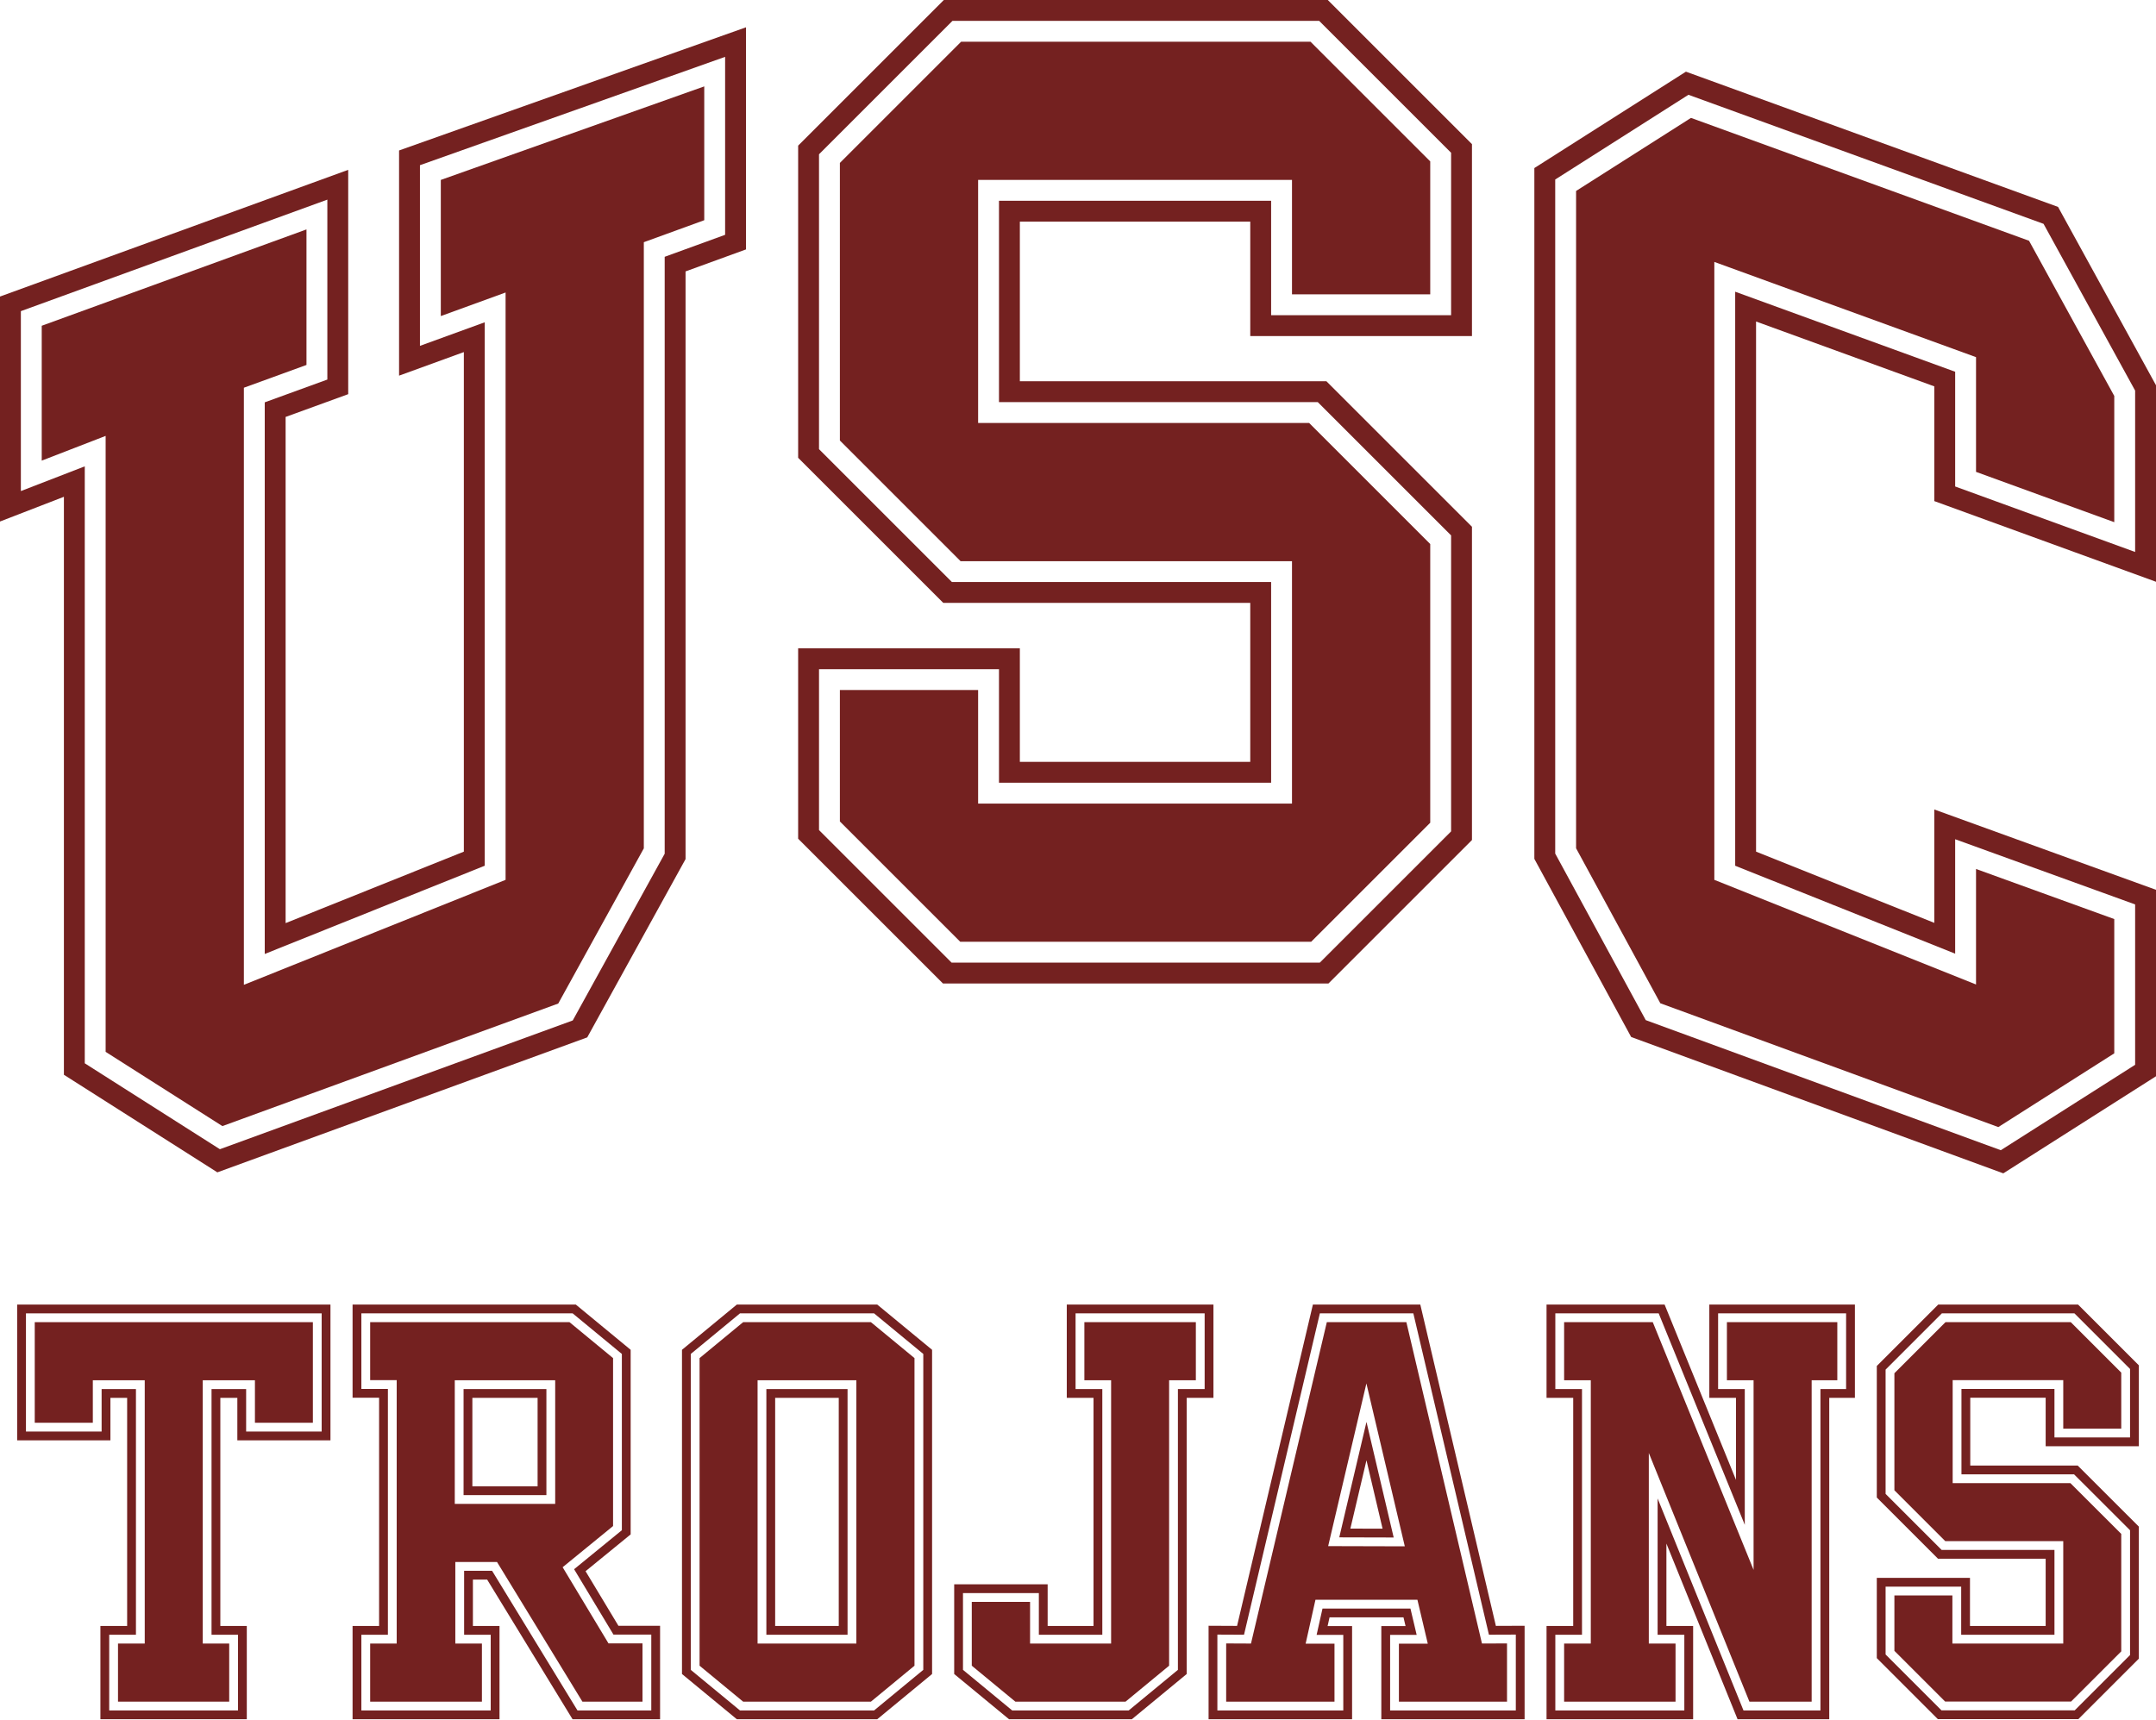
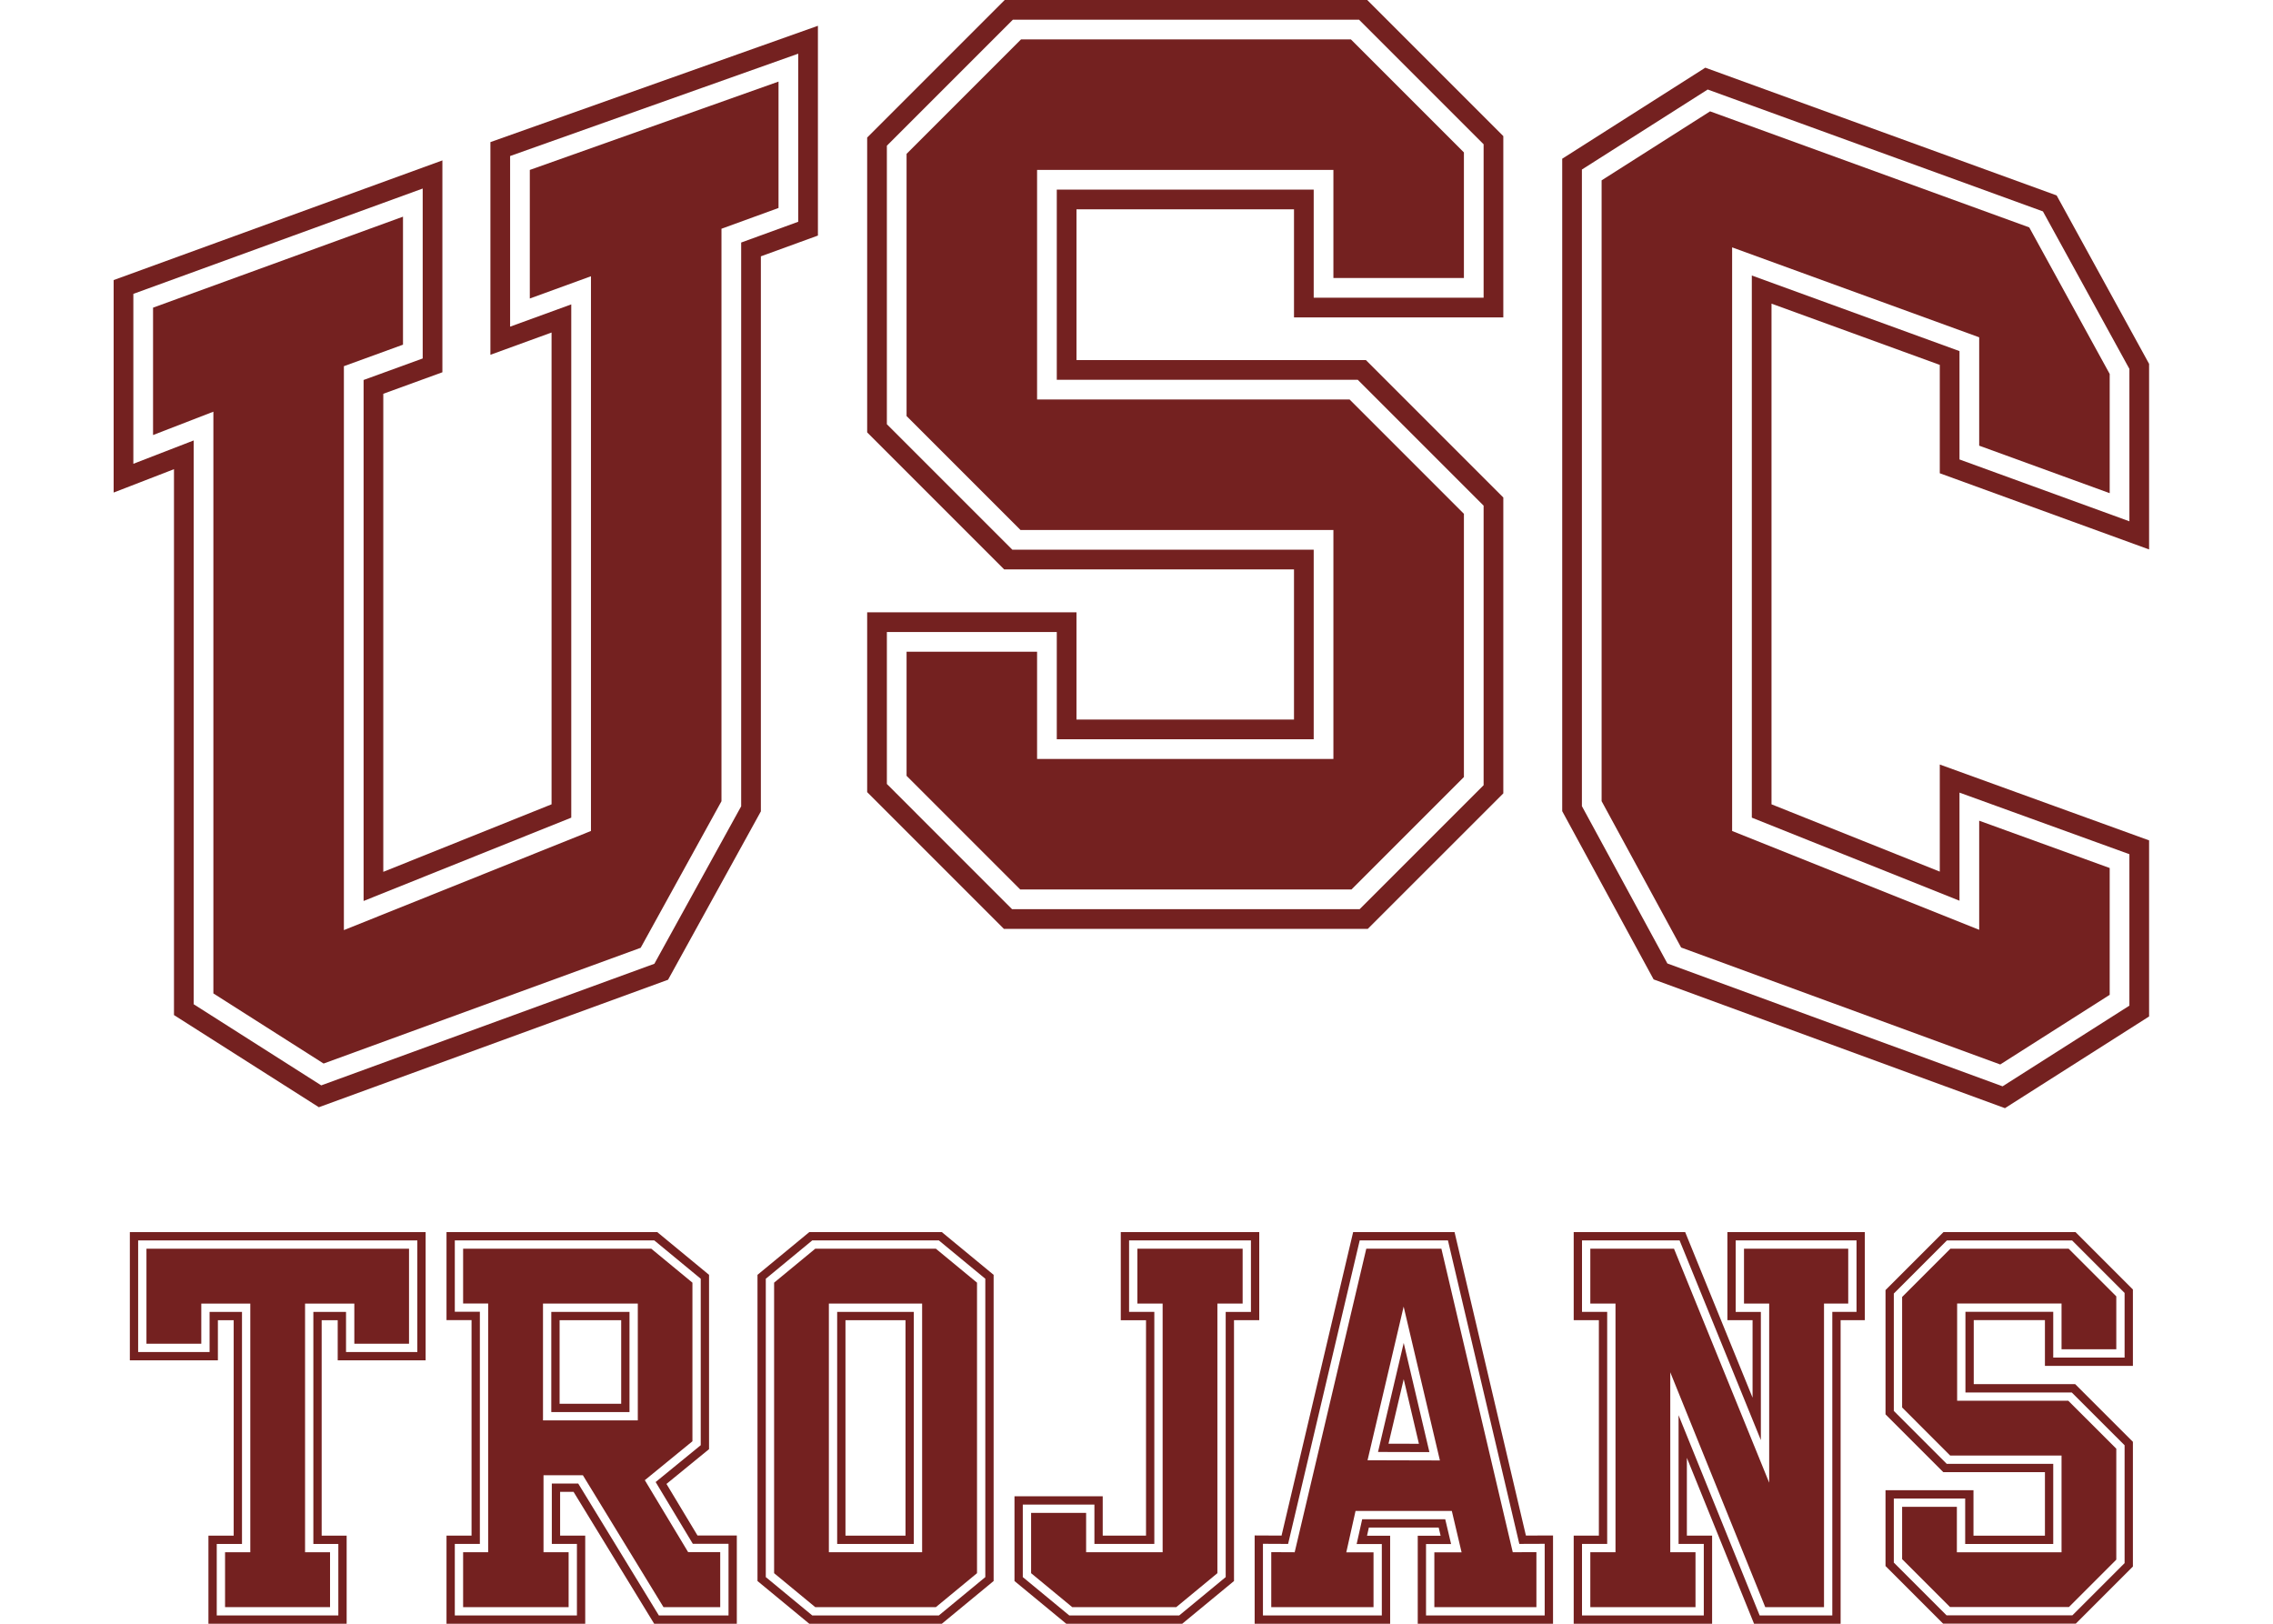
- <svg xmlns="http://www.w3.org/2000/svg" version="1.1" id="Layer_1" x="0px" y="0px" width="460.819px" height="367.57px" viewBox="0 0 460.819 367.57" enable-background="new 0 0 460.819 367.57" xml:space="preserve">
-   <rect x="165.683" y="298.858" fill="none" width="13.592" height="48.77" />
-   <rect x="100.962" y="298.858" fill="none" width="13.944" height="18.916" />
-   <polygon fill="none" points="295.509,326.83 292.067,312.204 288.625,326.812 " />
-   <path fill="#742120" d="M3.667,307.942h19.933v-9.083h3.576v48.77h-5.715v19.942H52.75v-19.942h-5.656v-48.77h3.635v9.083h19.903  v-29.026H3.667V307.942z M5.547,280.796h63.205v25.266H52.609v-9.083h-7.395v52.529h5.656v16.182H23.341v-16.182h5.715v-52.529  H21.72v9.083H5.547V280.796z" />
-   <path fill="#742120" d="M125.158,335.922l9.637-7.871v-39.464l-11.721-9.671H75.358v19.917h5.67v48.795h-5.67v19.942h31.406v-19.942  h-5.685v-9.912h3.046l18.25,29.854h18.709v-19.975h-8.9L125.158,335.922z M139.205,365.69h-15.775l-18.25-29.854H99.2v13.671h5.685  v16.182H77.238v-16.182h5.671v-52.556h-5.671v-16.156h45.16l10.517,8.677v37.686l-10.208,8.337l8.415,13.979h8.083V365.69z" />
-   <path fill="#742120" d="M116.786,296.979H99.082v22.676h17.704V296.979z M114.906,317.774h-13.944v-18.916h13.944V317.774z" />
-   <path fill="#742120" d="M181.154,296.979h-17.352v52.529h17.352V296.979z M179.274,347.628h-13.592v-48.77h13.592V347.628z" />
-   <path fill="#742120" d="M157.486,278.916l-11.721,9.671v69.312l11.721,9.671h30.015l11.721-9.671v-69.312l-11.721-9.671H157.486z   M197.342,357.013l-10.517,8.677h-28.663l-10.517-8.677v-67.54l10.517-8.677h28.663l10.517,8.677V357.013z" />
-   <path fill="#742120" d="M259.359,278.916h-31.348v19.942h5.715v48.77h-9.803v-8.908h-19.976v19.179l11.721,9.671h26.254  l11.722-9.671v-59.041h5.715V278.916z M257.479,296.979h-5.715v60.034l-10.517,8.677h-24.903l-10.517-8.677v-16.412h16.216v8.907  h13.563v-52.529h-5.715v-16.183h27.588V296.979z" />
-   <path fill="#742120" d="M303.574,278.916h-22.958l-16.208,68.699l-6.089-0.029v19.984h30.673v-19.916h-5.234l0.416-1.862h15.807  l0.439,1.862h-5.18v19.916h30.627v-19.982l-6.139,0.024L303.574,278.916z M323.987,365.69H297.12v-16.156h5.676l-1.328-5.622h-18.8  l-1.257,5.622h5.701v16.156h-26.913v-16.215l5.696,0.027l16.21-68.707h19.98l16.156,68.702l5.746-0.022V365.69z" />
-   <path fill="#742120" d="M297.884,328.716l-5.816-24.714l-5.816,24.683L297.884,328.716z M295.509,326.83l-6.884-0.018l3.442-14.608  L295.509,326.83z" />
-   <path fill="#742120" d="M414.269,278.916l-13.125,13.125v28.132l13.077,13.077h23.015v14.384H421.06v-10.291h-19.917v17.16  l13.047,13.047h30.032l12.93-12.929v-28.233l-13.067-13.054h-22.966v-14.501h16.117v10.37h19.917v-17.298l-12.989-12.988H414.269z   M455.272,307.322h-16.156v-10.37h-19.877v18.262h24.068l11.965,11.953v26.675l-11.828,11.828H414.97l-11.946-11.946v-14.501h16.157  v10.291h19.936v-18.144h-24.117l-11.976-11.976V292.82l12.024-12.024h28.337l11.887,11.887V307.322z" />
-   <path fill="#742120" d="M365.346,298.858h5.7v17.539l-15.257-37.481h-25.235v19.942h5.7v48.77h-5.7v19.942h31.333v-19.942h-5.712  v-17.614l15.208,37.556h19.597v-68.711h3.604h1.88v-1.88v-18.063h-31.117V298.858z M367.226,280.796h27.357v16.183h-5.484v68.711  h-16.45l-18.355-45.327v29.145h5.711v16.182h-27.572v-16.182h5.699v-52.529h-5.699v-16.183h22.091l18.401,45.207v-29.024h-5.7  V280.796z" />
-   <polygon fill="#742120" points="374.806,335.64 353.26,282.676 334.313,282.676 334.313,295.098 340.013,295.098 340.013,351.388   334.313,351.388 334.313,363.81 358.126,363.81 358.126,351.388 352.414,351.388 352.414,310.647 373.916,363.81 387.219,363.81   387.219,295.098 392.703,295.098 392.703,282.676 369.106,282.676 369.106,295.098 374.806,295.098 " />
-   <polygon fill="#742120" points="30.937,351.388 25.222,351.388 25.222,363.81 48.99,363.81 48.99,351.388 43.334,351.388   43.334,295.098 54.489,295.098 54.489,304.182 66.872,304.182 66.872,282.676 7.427,282.676 7.427,304.182 19.841,304.182   19.841,295.098 30.937,295.098 " />
-   <path fill="#742120" d="M120.257,335.07l10.778-8.803v-35.908l-9.312-7.683H79.118v12.396h5.671v56.315h-5.671v12.422h23.887  v-12.422H97.32v-17.431h8.914l18.25,29.854h12.841v-12.455h-7.265L120.257,335.07z M118.666,321.534H97.202v-26.436h21.464V321.534z  " />
-   <path fill="#742120" d="M158.838,282.676l-9.313,7.683v65.767l9.313,7.684h27.312l9.312-7.684v-65.767l-9.312-7.683H158.838z   M183.035,351.388h-21.112v-56.29h21.112V351.388z" />
-   <polygon fill="#742120" points="237.486,351.388 220.164,351.388 220.164,342.48 207.707,342.48 207.707,356.126 217.019,363.81   240.572,363.81 249.884,356.126 249.884,295.098 255.599,295.098 255.599,282.676 231.771,282.676 231.771,295.098 237.486,295.098   " />
-   <polygon fill="#742120" points="415.827,282.676 404.904,293.599 404.904,318.616 415.778,329.491 440.996,329.491 440.996,351.394   417.3,351.394 417.3,341.104 404.904,341.104 404.904,352.946 415.748,363.791 442.665,363.791 453.392,353.063 453.392,327.947   442.528,317.094 417.359,317.094 417.359,295.072 440.996,295.072 440.996,305.442 453.392,305.442 453.392,293.462   442.606,282.676 " />
-   <path fill="#742120" d="M300.596,282.676h-17.003l-16.211,68.713l-5.303-0.025v12.446h23.153v-12.396h-6.167l2.098-9.382h21.793  l2.216,9.382H299v12.396h23.107v-12.448l-5.354,0.021L300.596,282.676z M283.879,330.559l8.173-34.782l8.208,34.826L283.879,330.559  z" />
-   <path fill="#742120" d="M460.819,124.381V82.366l-20.935-38.128l-79.538-28.915L327.949,35.93v147.696l20.694,38.085l79.539,29.149  l32.637-20.758v-39.862l-47.387-17.173v24.243l-38.096-15.234V68.738l38.096,13.865v24.53L460.819,124.381z M370.876,62.368v122.726  l47.016,18.802v-24.47l38.467,13.94v34.286l-28.711,18.262l-75.889-27.812l-19.35-35.61V38.378l28.479-18.113l75.896,27.591  l19.576,35.654v34.501l-38.467-14.001V79.48L370.876,62.368z" />
-   <path fill="#742120" d="M13.659,229.783l32.8,20.862l79.057-28.856l21.013-38.115V58.028l12.916-4.701V5.838L85.297,32.169v48.145  l13.845-5.039v106.802l-38.096,15.283V89.141l13.38-4.87V36.312L0,63.4v48.099l13.659-5.287V229.783z M4.46,104.99V66.523  l65.506-23.842v38.467l-13.38,4.87v117.938l47.016-18.862V68.906l-13.844,5.039V35.318l65.227-23.164v38.049l-12.916,4.701v127.621  l-19.651,35.646l-75.421,27.529l-28.878-18.367V99.704L4.46,104.99z" />
-   <path fill="#742120" d="M314.615,179.596V112.62l-31.109-31.109h-65.524V47.387h49.246v24.461h47.387V30.813L283.802,0h-82.07  l-31.138,31.138v66.739l31.022,31.022h65.611v33.983h-49.246v-24.274h-47.388v40.709l30.952,30.952h82.395L314.615,179.596z   M203.394,205.81l-28.339-28.339v-34.401h38.467v24.273h58.166v-42.904h-68.224l-28.41-28.41V32.985L203.58,4.459h78.375l28.2,28.2  v34.729h-38.467V42.927h-58.166v43.044h68.137l28.496,28.497v63.281l-28.061,28.061H203.394z" />
-   <polygon fill="#742120" points="422.352,100.887 451.899,111.642 451.899,84.654 433.682,51.474 361.428,25.207 336.869,40.827   336.869,181.358 354.874,214.494 427.114,240.968 451.899,225.203 451.899,196.494 422.352,185.786 422.352,210.482   366.417,188.113 366.417,55.999 422.352,76.357 " />
-   <polygon fill="#742120" points="22.579,224.884 47.534,240.757 119.318,214.555 137.609,181.377 137.609,51.782 150.525,47.081   150.525,18.471 94.217,38.467 94.217,67.575 108.062,62.536 108.062,188.11 52.126,210.55 52.126,82.895 65.506,78.025   65.506,49.05 8.92,69.646 8.92,98.481 22.579,93.194 " />
-   <polygon fill="#742120" points="209.062,90.431 209.062,38.467 276.148,38.467 276.148,62.928 305.695,62.928 305.695,34.507   280.107,8.92 205.427,8.92 179.515,34.833 179.515,94.182 205.312,119.979 276.148,119.979 276.148,171.802 209.062,171.802   209.062,147.529 179.515,147.529 179.515,175.623 205.242,201.35 280.247,201.35 305.695,175.901 305.695,116.315 279.812,90.431   " />
+ <svg xmlns="http://www.w3.org/2000/svg" version="1.1" width="280" height="200" viewBox="0 0 280 200" id="Layer_1" xml:space="preserve">
+   <defs id="defs3186" />
+   <rect width="7.396" height="26.536" x="104.15" y="162.612" id="rect3132" style="fill:none" />
+   <rect width="7.587" height="10.292" x="68.935" y="162.612" id="rect3134" style="fill:none" />
+   <polygon points="295.509,326.83 292.067,312.204 288.625,326.812 " transform="matrix(0.5441126,0,0,0.5441126,14,-1.8459903e-6)" id="polygon3136" style="fill:none" />
+   <path d="m 15.995,167.555 h 10.846 v -4.942 h 1.946 v 26.536 H 25.677 V 200 h 17.025 v -10.851 h -3.078 v -26.536 h 1.978 v 4.942 H 52.432 V 151.762 h -36.437 v 15.793 z m 1.023,-14.77 h 34.391 v 13.748 h -8.784 v -4.942 h -4.024 v 28.582 h 3.078 v 8.805 H 26.7 v -8.805 h 3.11 v -28.582 h -3.992 v 4.942 H 17.018 v -13.748 z" id="path3138" style="fill:#742120" />
+   <path d="m 82.1,182.779 5.244,-4.283 V 157.024 L 80.966,151.762 H 55.003 v 10.837 h 3.085 v 26.55 h -3.085 v 10.851 h 17.088 v -10.851 h -3.093 v -5.393 h 1.657 l 9.93,16.244 h 10.18 v -10.869 h -4.843 l -3.823,-6.351 z m 7.643,16.197 h -8.583 l -9.93,-16.244 h -3.254 v 7.439 h 3.093 v 8.805 H 56.026 v -8.805 h 3.086 v -28.596 h -3.086 v -8.791 h 24.572 l 5.722,4.721 v 20.505 l -5.554,4.536 4.579,7.606 h 4.398 v 8.823 z" id="path3140" style="fill:#742120" />
+   <path d="m 77.545,161.59 h -9.633 v 12.338 h 9.633 v -12.338 z M 76.522,172.905 H 68.935 V 162.612 h 7.587 v 10.292 z" id="path3142" style="fill:#742120" />
+   <path d="m 112.568,161.59 h -9.441 v 28.582 h 9.441 v -28.582 z m -1.023,27.559 h -7.396 V 162.612 h 7.396 v 26.536 z" id="path3144" style="fill:#742120" />
+   <path d="m 99.69,151.762 -6.378,5.262 v 37.714 l 6.378,5.262 h 16.332 l 6.378,-5.262 v -37.714 l -6.378,-5.262 H 99.69 z m 21.686,42.494 -5.722,4.721 h -15.596 L 94.335,194.255 V 157.506 l 5.722,-4.721 h 15.596 l 5.722,4.721 v 36.749 z" id="path3146" style="fill:#742120" />
+   <path d="m 155.12,151.762 h -17.057 v 10.851 h 3.11 v 26.536 h -5.334 v -4.847 h -10.869 v 10.436 l 6.378,5.262 h 14.285 l 6.378,-5.262 V 162.612 h 3.11 v -10.851 z m -1.023,9.828 h -3.11 v 32.665 l -5.722,4.721 h -13.55 l -5.722,-4.721 v -8.93 h 8.823 v 4.846 h 7.38 v -28.582 h -3.11 v -8.805 h 15.011 v 8.805 z" id="path3148" style="fill:#742120" />
+   <path d="M 179.178,151.762 H 166.687 l -8.819,37.38 -3.313,-0.016 v 10.874 h 16.69 v -10.837 h -2.848 l 0.226,-1.013 h 8.601 l 0.239,1.013 h -2.818 v 10.837 h 16.665 V 189.127 l -3.34,0.013 -8.79,-37.378 z m 11.107,47.215 h -14.619 v -8.791 h 3.088 l -0.723,-3.059 h -10.229 l -0.684,3.059 h 3.102 v 8.791 h -14.644 v -8.823 l 3.099,0.015 8.82,-37.384 h 10.871 l 8.791,37.382 3.126,-0.012 v 8.823 z" id="path3150" style="fill:#742120" />
+   <path d="m 176.082,178.859 -3.165,-13.447 -3.165,13.43 6.329,0.017 z m -1.292,-1.026 -3.746,-0.01 1.873,-7.948 1.873,7.958 z" id="path3152" style="fill:#742120" />
+   <path d="m 239.409,151.762 -7.141,7.141 v 15.307 l 7.115,7.115 h 12.523 v 7.827 h -8.802 v -5.599 h -10.837 v 9.337 l 7.099,7.099 h 16.341 l 7.035,-7.035 v -15.362 l -7.11,-7.103 h -12.496 v -7.89 h 8.769 v 5.642 h 10.837 v -9.412 l -7.067,-7.067 h -16.266 z m 22.31,15.456 h -8.791 v -5.642 h -10.815 v 9.937 h 13.096 l 6.51,6.504 v 14.514 l -6.436,6.436 H 239.79 l -6.5,-6.5 v -7.89 h 8.791 v 5.599 h 10.847 v -9.872 h -13.122 l -6.516,-6.516 v -14.459 l 6.542,-6.542 h 15.419 l 6.468,6.468 v 7.965 z" id="path3154" style="fill:#742120" />
+   <path d="m 212.789,162.612 h 3.101 v 9.543 l -8.302,-20.394 h -13.731 v 10.851 h 3.101 v 26.536 h -3.101 v 10.851 h 17.049 v -10.851 h -3.108 v -9.584 l 8.275,20.435 h 10.663 v -37.387 h 1.961 1.023 v -1.023 -9.828 H 212.79 v 10.851 z m 1.023,-9.828 h 14.885 v 8.805 h -2.984 v 37.387 h -8.951 l -9.987,-24.663 v 15.858 h 3.107 v 8.805 h -15.002 v -8.805 h 3.101 v -28.582 h -3.101 v -8.805 h 12.02 l 10.012,24.598 v -15.792 h -3.101 v -8.805 z" id="path3156" style="fill:#742120" />
+   <polygon points="340.013,295.098 340.013,351.388 334.313,351.388 334.313,363.81 358.126,363.81 358.126,351.388 352.414,351.388 352.414,310.647 373.916,363.81 387.219,363.81 387.219,295.098 392.703,295.098 392.703,282.676 369.106,282.676 369.106,295.098 374.806,295.098 374.806,335.64 353.26,282.676 334.313,282.676 334.313,295.098 " transform="matrix(0.5441126,0,0,0.5441126,14,-1.8459903e-6)" id="polygon3158" style="fill:#742120" />
+   <polygon points="54.489,304.182 66.872,304.182 66.872,282.676 7.427,282.676 7.427,304.182 19.841,304.182 19.841,295.098 30.937,295.098 30.937,351.388 25.222,351.388 25.222,363.81 48.99,363.81 48.99,351.388 43.334,351.388 43.334,295.098 54.489,295.098 " transform="matrix(0.5441126,0,0,0.5441126,14,-1.8459903e-6)" id="polygon3160" style="fill:#742120" />
+   <path d="m 79.433,182.316 5.864,-4.79 v -19.538 l -5.067,-4.18 H 57.049 v 6.745 h 3.086 v 30.642 H 57.049 v 6.759 h 12.997 v -6.759 h -3.093 v -9.484 h 4.85 l 9.93,16.244 h 6.987 v -6.777 h -3.953 l -5.334,-8.861 z m -0.866,-7.365 H 66.889 v -14.384 h 11.679 v 14.384 z" id="path3162" style="fill:#742120" />
+   <path d="m 100.426,153.808 -5.067,4.18 v 35.785 l 5.067,4.181 h 14.861 l 5.067,-4.181 v -35.785 l -5.067,-4.18 h -14.861 z m 13.166,37.387 h -11.487 v -30.628 h 11.487 v 30.628 z" id="path3164" style="fill:#742120" />
+   <polygon points="255.599,282.676 231.771,282.676 231.771,295.098 237.486,295.098 237.486,351.388 220.164,351.388 220.164,342.48 207.707,342.48 207.707,356.126 217.019,363.81 240.572,363.81 249.884,356.126 249.884,295.098 255.599,295.098 " transform="matrix(0.5441126,0,0,0.5441126,14,-1.8459903e-6)" id="polygon3166" style="fill:#742120" />
+   <polygon points="404.904,318.616 415.778,329.491 440.996,329.491 440.996,351.394 417.3,351.394 417.3,341.104 404.904,341.104 404.904,352.946 415.748,363.791 442.665,363.791 453.392,353.063 453.392,327.947 442.528,317.094 417.359,317.094 417.359,295.072 440.996,295.072 440.996,305.442 453.392,305.442 453.392,293.462 442.606,282.676 415.827,282.676 404.904,293.599 " transform="matrix(0.5441126,0,0,0.5441126,14,-1.8459903e-6)" id="polygon3168" style="fill:#742120" />
+   <path d="m 177.558,153.808 h -9.252 l -8.821,37.388 -2.885,-0.014 v 6.772 h 12.598 v -6.745 h -3.356 l 1.142,-5.105 h 11.858 l 1.206,5.105 h -3.358 v 6.745 h 12.573 v -6.773 l -2.913,0.011 -8.791,-37.384 z m -9.096,26.054 4.447,-18.925 4.466,18.949 -8.913,-0.024 z" id="path3170" style="fill:#742120" />
+   <path d="M 264.737,67.677 V 44.816 L 253.346,24.07 210.069,8.337 192.441,19.55 v 80.363 l 11.26,20.723 43.278,15.86 17.758,-11.295 v -21.689 l -25.784,-9.344 v 13.191 l -20.729,-8.289 v -61.669 l 20.729,7.544 v 13.347 l 25.784,9.385 z M 215.798,33.935 v 66.777 l 25.582,10.23 V 97.628 l 20.93,7.585 v 18.655 l -15.622,9.937 -41.292,-15.133 -10.529,-19.376 v -78.414 l 15.496,-9.856 41.296,15.013 10.652,19.4 v 18.772 l -20.93,-7.618 v -13.347 l -25.583,-9.311 z" id="path3172" style="fill:#742120" />
+   <path d="M 21.432,125.028 39.279,136.379 82.295,120.678 93.728,99.939 v -68.366 l 7.028,-2.558 V 3.177 L 60.411,17.504 v 26.196 l 7.533,-2.742 v 58.112 L 47.216,107.386 V 48.503 l 7.28,-2.65 V 19.758 L 14,34.497 v 26.171 l 7.432,-2.877 V 125.028 z M 16.427,57.126 v -20.93 l 35.643,-12.973 v 20.93 l -7.28,2.65 V 110.975 L 70.371,100.712 V 37.493 l -7.533,2.742 V 19.217 L 98.329,6.613 V 27.316 l -7.028,2.558 v 69.44 L 80.609,118.71 39.572,133.688 23.859,123.695 V 54.25 l -7.432,2.876 z" id="path3174" style="fill:#742120" />
+   <path d="m 185.186,97.72 v -36.442 l -16.927,-16.927 h -35.652 v -18.567 h 26.795 v 13.31 h 25.784 V 16.766 L 168.42,-1.8459903e-6 H 123.765 L 106.822,16.943 v 36.314 l 16.879,16.879 h 35.7 v 18.491 H 132.606 V 75.418 H 106.822 v 22.15 l 16.841,16.841 h 44.832 L 185.186,97.72 z M 124.669,111.984 109.25,96.564 v -18.718 h 20.93 v 13.207 h 31.649 V 67.709 H 124.707 L 109.249,52.251 V 17.948 L 124.77,2.426 h 42.645 l 15.344,15.344 v 18.896 h -20.93 v -13.31 h -31.649 v 23.421 h 37.074 l 15.505,15.506 v 34.432 L 167.491,111.984 h -42.822 z" id="path3176" style="fill:#742120" />
+   <polygon points="427.114,240.968 451.899,225.203 451.899,196.494 422.352,185.786 422.352,210.482 366.417,188.113 366.417,55.999 422.352,76.357 422.352,100.887 451.899,111.642 451.899,84.654 433.682,51.474 361.428,25.207 336.869,40.827 336.869,181.358 354.874,214.494 " transform="matrix(0.5441126,0,0,0.5441126,14,-1.8459903e-6)" id="polygon3178" style="fill:#742120" />
+   <polygon points="150.525,18.471 94.217,38.467 94.217,67.575 108.062,62.536 108.062,188.11 52.126,210.55 52.126,82.895 65.506,78.025 65.506,49.05 8.92,69.646 8.92,98.481 22.579,93.194 22.579,224.884 47.534,240.757 119.318,214.555 137.609,181.377 137.609,51.782 150.525,47.081 " transform="matrix(0.5441126,0,0,0.5441126,14,-1.8459903e-6)" id="polygon3180" style="fill:#742120" />
+   <polygon points="276.148,38.467 276.148,62.928 305.695,62.928 305.695,34.507 280.107,8.92 205.427,8.92 179.515,34.833 179.515,94.182 205.312,119.979 276.148,119.979 276.148,171.802 209.062,171.802 209.062,147.529 179.515,147.529 179.515,175.623 205.242,201.35 280.247,201.35 305.695,175.901 305.695,116.315 279.812,90.431 209.062,90.431 209.062,38.467 " transform="matrix(0.5441126,0,0,0.5441126,14,-1.8459903e-6)" id="polygon3182" style="fill:#742120" />
</svg>
